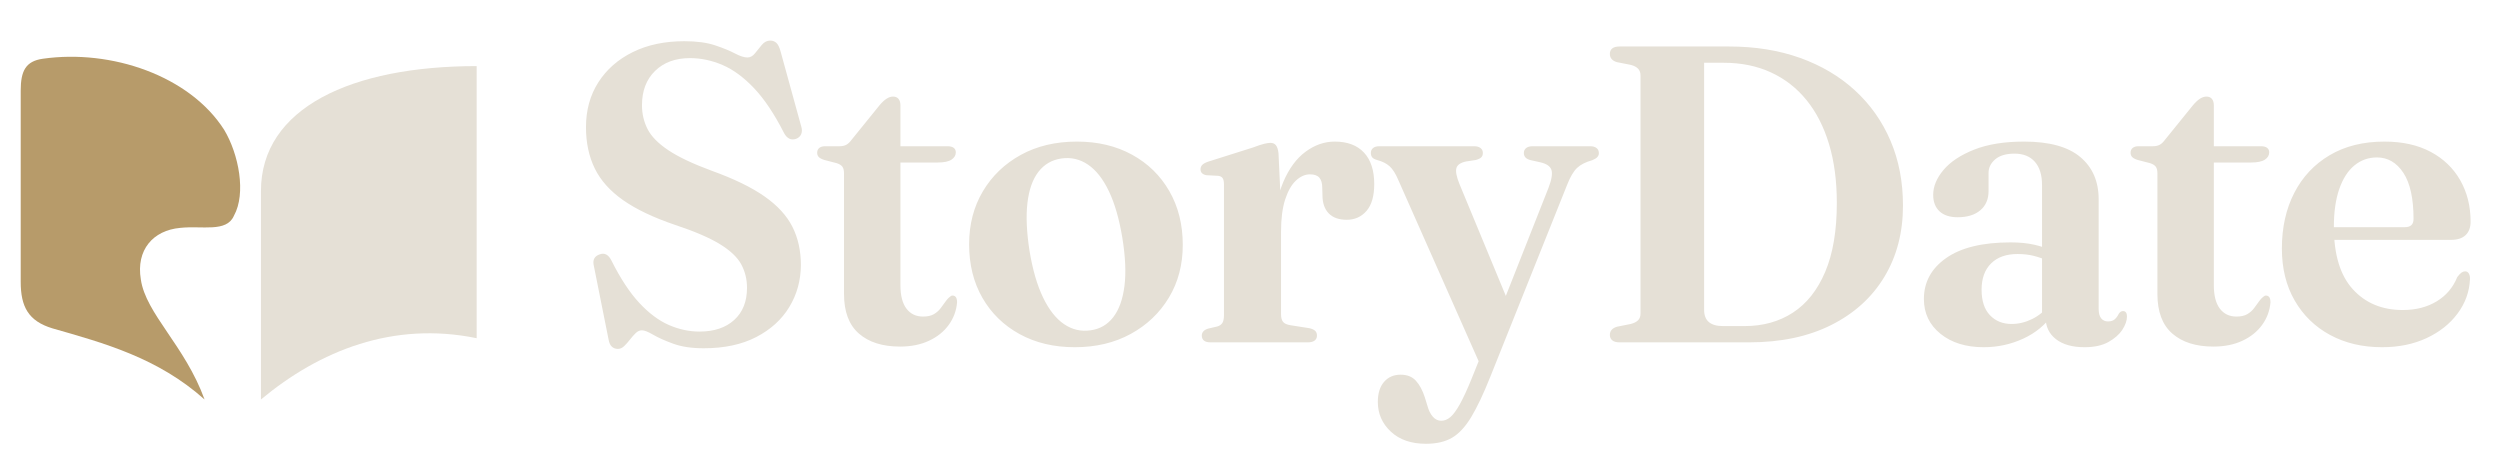
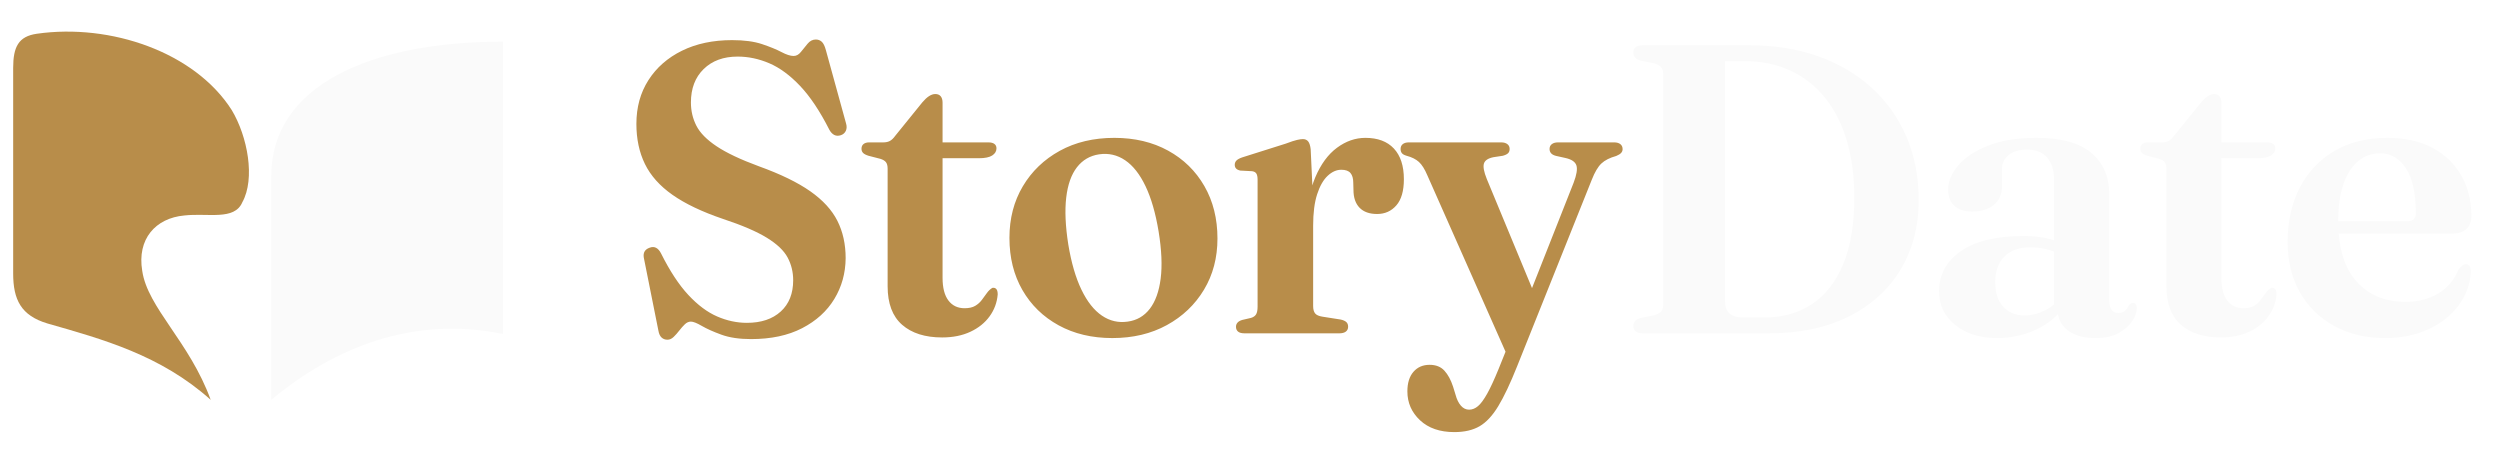
- <svg xmlns="http://www.w3.org/2000/svg" width="591.5" height="111" viewBox="0 0 591.5 111" role="img" aria-label="StoryDate">
-   <g transform="translate(2 11) scale(.58)">
-     <path fill="#B79B6A" d="M14 5C42 1 74 12 88 34C94 44 97 60 92 69C89 76 79 73 70 74C59 75 52 83 54 95C56 109 72 122 80 144C61 127 39 121 18 115C8 112 5 106 5 96V18C5 10 7 6 14 5Z" />
-     <path fill="#E5E0D6" d="M103 144V59C103 25 140 8 191 8V119C157 112 127 124 103 144Z" />
+ <svg xmlns="http://www.w3.org/2000/svg" width="607.5" height="111.0" viewBox="0 0 607.5 111.0" role="img" aria-label="StoryDate">
+   <g transform="translate(0 5) scale(.64)">
+     <path fill="#B88D4A" d="M14 5C42 1 74 12 88 34C94 44 97 60 92 69C89 76 79 73 70 74C59 75 52 83 54 95C56 109 72 122 80 144C61 127 39 121 18 115C8 112 5 106 5 96V18C5 10 7 6 14 5Z" />
+     <path fill="#FAFAFA" d="M103 144V59C103 25 140 8 191 8V119C157 112 127 124 103 144Z" />
  </g>
-   <g transform="translate(-16 0)">
-     <path fill="#E5E0D6" d="M182.493 82.4Q178.243 82.4 175.293 81.325Q172.343 80.25 170.543 79.2Q168.743 78.15 167.893 78.15Q167.093 78.15 166.418 78.8Q165.743 79.45 165.068 80.325Q164.393 81.2 163.693 81.875Q162.993 82.55 162.193 82.55Q161.343 82.55 160.768 82.025Q160.193 81.5 159.993 80.35L156.443 62.6Q156.293 61.7 156.643 61.1Q156.993 60.5 157.843 60.2Q158.743 59.85 159.443 60.225Q160.143 60.6 160.643 61.6Q163.843 68.0 167.268 71.675Q170.693 75.35 174.268 76.9Q177.843 78.45 181.493 78.45Q186.693 78.45 189.718 75.7Q192.743 72.95 192.743 68.1Q192.743 65.1 191.393 62.575Q190.043 60.05 186.343 57.775Q182.643 55.5 175.693 53.2Q168.043 50.6 163.418 47.35Q158.793 44.1 156.718 39.85Q154.643 35.6 154.643 30.1Q154.643 24.05 157.568 19.475Q160.493 14.9 165.718 12.325Q170.943 9.75 177.893 9.75Q182.293 9.75 185.193 10.725Q188.093 11.7 189.893 12.65Q191.693 13.6 192.843 13.6Q193.843 13.6 194.618 12.625Q195.393 11.65 196.243 10.625Q197.093 9.6 198.243 9.6Q199.093 9.6 199.693 10.15Q200.293 10.7 200.693 12.2L205.593 30.0Q205.893 31.0 205.543 31.775Q205.193 32.55 204.343 32.85Q203.443 33.15 202.743 32.8Q202.043 32.45 201.543 31.55Q198.093 24.75 194.418 20.875Q190.743 17.0 186.943 15.375Q183.143 13.75 179.243 13.75Q174.093 13.75 170.993 16.775Q167.893 19.8 167.893 24.9Q167.893 27.95 169.218 30.55Q170.543 33.15 174.143 35.55Q177.743 37.95 184.393 40.4Q192.293 43.25 196.893 46.475Q201.493 49.7 203.493 53.675Q205.493 57.65 205.493 62.75Q205.443 68.2 202.743 72.65Q200.043 77.1 194.918 79.75Q189.793 82.4 182.493 82.4ZM213.943 38.6 211.043 37.85Q210.093 37.55 209.718 37.15Q209.343 36.75 209.343 36.15Q209.343 35.4 209.843 35.0Q210.343 34.6 211.193 34.6H214.643Q215.593 34.6 216.243 34.25Q216.893 33.9 217.543 33.0L224.143 24.85Q224.993 23.85 225.768 23.35Q226.543 22.85 227.293 22.85Q228.143 22.85 228.593 23.4Q229.043 23.95 229.043 24.95V67.5Q229.043 71.15 230.468 73.025Q231.893 74.9 234.393 74.9Q235.993 74.9 236.968 74.325Q237.943 73.75 238.593 72.875Q239.243 72.0 239.818 71.2Q240.393 70.4 241.143 69.95Q241.743 69.85 242.093 70.225Q242.443 70.6 242.443 71.55Q242.193 74.5 240.468 76.875Q238.743 79.25 235.793 80.625Q232.843 82.0 228.943 82.0Q222.743 82.0 219.218 78.925Q215.693 75.85 215.693 69.55V41.0Q215.693 39.95 215.293 39.425Q214.893 38.9 213.943 38.6ZM224.043 38.45 224.143 34.6H240.193Q241.143 34.6 241.643 34.975Q242.143 35.35 242.143 36.05Q242.143 37.1 241.118 37.775Q240.093 38.45 237.843 38.45ZM270.793 33.5Q278.193 33.5 283.843 36.6Q289.493 39.7 292.668 45.225Q295.843 50.75 295.843 57.95Q295.843 64.95 292.568 70.4Q289.293 75.85 283.543 79.0Q277.793 82.15 270.293 82.15Q262.893 82.15 257.243 79.05Q251.593 75.95 248.443 70.475Q245.293 65.0 245.293 57.8Q245.293 50.75 248.543 45.275Q251.793 39.8 257.518 36.65Q263.243 33.5 270.793 33.5ZM274.043 78.15Q277.343 77.7 279.393 75.05Q281.443 72.4 282.043 67.7Q282.643 63.0 281.543 56.25Q280.443 49.6 278.368 45.25Q276.293 40.9 273.418 38.95Q270.543 37.0 267.093 37.5Q263.743 38.0 261.693 40.65Q259.643 43.3 259.093 48.0Q258.543 52.7 259.593 59.4Q260.693 66.05 262.793 70.4Q264.893 74.75 267.768 76.7Q270.643 78.65 274.043 78.15ZM317.593 54.95Q317.593 47.85 319.618 43.075Q321.643 38.3 324.893 35.9Q328.143 33.5 331.793 33.5Q336.293 33.5 338.718 36.1Q341.143 38.7 341.143 43.55Q341.143 47.8 339.318 49.9Q337.493 52.0 334.643 52.0Q331.843 52.0 330.368 50.475Q328.893 48.95 328.893 46.15L328.843 44.4Q328.843 42.85 328.168 42.05Q327.493 41.25 325.943 41.25Q324.193 41.25 322.618 42.725Q321.043 44.2 320.068 47.2Q319.093 50.2 319.093 54.85ZM318.493 36.25 319.093 49.05V74.35Q319.093 75.55 319.568 76.15Q320.043 76.75 321.343 76.95L325.793 77.65Q326.693 77.85 327.143 78.25Q327.593 78.65 327.593 79.4Q327.593 80.15 327.043 80.575Q326.493 81.0 325.443 81.0H302.443Q301.343 81.0 300.843 80.575Q300.343 80.15 300.343 79.4Q300.343 78.85 300.693 78.425Q301.043 78.0 301.843 77.75L303.993 77.25Q304.843 77.0 305.218 76.4Q305.593 75.8 305.593 74.5V43.65Q305.593 42.65 305.293 42.175Q304.993 41.7 304.243 41.6L301.393 41.45Q300.693 41.3 300.368 40.95Q300.043 40.6 300.043 40.05Q300.043 39.45 300.443 39.025Q300.843 38.6 301.843 38.25L312.443 34.9Q314.293 34.2 315.193 34.0Q316.093 33.8 316.593 33.8Q317.443 33.8 317.893 34.375Q318.343 34.95 318.493 36.25ZM373.393 72.7 366.393 86.7 346.843 42.6Q345.893 40.35 344.793 39.35Q343.693 38.35 341.793 37.85Q340.943 37.6 340.643 37.2Q340.343 36.8 340.343 36.2Q340.343 35.45 340.868 35.025Q341.393 34.6 342.343 34.6H364.793Q365.743 34.6 366.293 35.025Q366.843 35.45 366.843 36.2Q366.843 36.85 366.468 37.225Q366.093 37.6 365.193 37.85L362.893 38.2Q360.943 38.6 360.593 39.75Q360.243 40.9 361.293 43.5ZM364.143 89.7 367.743 80.75 369.243 77.7 382.393 44.4Q383.493 41.5 383.068 40.2Q382.643 38.9 380.443 38.4L378.193 37.9Q377.343 37.7 376.943 37.275Q376.543 36.85 376.543 36.2Q376.543 35.45 377.093 35.025Q377.643 34.6 378.593 34.6H392.243Q393.193 34.6 393.743 35.025Q394.293 35.45 394.293 36.25Q394.293 36.75 393.943 37.15Q393.593 37.55 392.743 37.9Q390.393 38.55 389.143 39.725Q387.893 40.9 386.793 43.7L368.643 89.05Q366.193 95.2 364.093 98.675Q361.993 102.15 359.543 103.575Q357.093 105.0 353.393 105.0Q348.143 105.0 345.068 102.125Q341.993 99.25 341.993 95.1Q341.993 92.05 343.468 90.35Q344.943 88.65 347.393 88.65Q349.693 88.65 350.993 90.075Q352.293 91.5 353.093 93.95L353.693 95.9Q354.143 97.6 354.993 98.575Q355.843 99.55 356.993 99.55Q358.143 99.55 359.168 98.675Q360.193 97.8 361.393 95.65Q362.593 93.5 364.143 89.7Z" />
-     <path fill="#E5E0D6" d="M396.893 79.25Q396.893 77.8 398.593 77.3L401.843 76.65Q402.993 76.35 403.568 75.775Q404.143 75.2 404.143 74.2V17.85Q404.143 16.85 403.568 16.25Q402.993 15.65 401.843 15.35L398.543 14.7Q396.893 14.2 396.893 12.75Q396.893 11.9 397.468 11.45Q398.043 11.0 399.193 11.0H425.093Q434.343 11.0 441.893 13.7Q449.443 16.4 454.893 21.4Q460.343 26.4 463.293 33.3Q466.243 40.2 466.243 48.65Q466.243 58.2 461.843 65.5Q457.443 72.8 449.268 76.9Q441.093 81.0 429.843 81.0H399.193Q398.043 81.0 397.468 80.525Q396.893 80.05 396.893 79.25ZM428.793 77.15Q435.293 77.15 440.193 73.975Q445.093 70.8 447.843 64.325Q450.593 57.85 450.593 48.0Q450.593 40.2 448.743 34.075Q446.893 27.95 443.418 23.675Q439.943 19.4 434.993 17.125Q430.043 14.85 423.843 14.85H419.193V73.3Q419.193 75.25 420.318 76.2Q421.443 77.15 423.643 77.15ZM499.993 75.1V74.25H499.143V43.75Q499.143 40.2 497.443 38.275Q495.743 36.35 492.643 36.35Q489.643 36.35 488.068 37.7Q486.493 39.05 486.493 40.9V45.2Q486.493 48.1 484.543 49.75Q482.593 51.4 479.193 51.4Q476.393 51.4 474.893 50.0Q473.393 48.6 473.393 46.1Q473.393 43.1 475.843 40.2Q478.293 37.3 483.093 35.4Q487.893 33.5 494.893 33.5Q503.843 33.5 508.193 37.15Q512.543 40.8 512.543 47.15V73.1Q512.543 74.6 513.143 75.325Q513.743 76.05 514.743 76.05Q515.793 76.05 516.368 75.525Q516.943 75.0 517.293 74.25Q517.493 73.95 517.743 73.775Q517.993 73.6 518.293 73.6Q518.793 73.6 519.018 73.95Q519.243 74.3 519.243 74.85Q519.243 76.35 518.143 78.025Q517.043 79.7 514.843 80.925Q512.643 82.15 509.193 82.15Q504.893 82.15 502.443 80.25Q499.993 78.35 499.993 75.1ZM471.193 70.75Q471.193 64.75 476.468 61.05Q481.743 57.35 491.693 57.35Q494.893 57.35 497.318 57.9Q499.743 58.45 501.593 59.4L500.743 61.8Q498.993 61.0 497.243 60.55Q495.493 60.1 493.343 60.1Q489.343 60.1 487.093 62.325Q484.843 64.55 484.843 68.55Q484.843 72.5 486.818 74.575Q488.793 76.65 491.943 76.65Q494.443 76.65 496.818 75.475Q499.193 74.3 500.793 72.2L501.693 74.35Q499.093 78.1 494.693 80.125Q490.293 82.15 485.343 82.15Q479.043 82.15 475.118 78.975Q471.193 75.8 471.193 70.75ZM524.693 38.6 521.793 37.85Q520.843 37.55 520.468 37.15Q520.093 36.75 520.093 36.15Q520.093 35.4 520.593 35.0Q521.093 34.6 521.943 34.6H525.393Q526.343 34.6 526.993 34.25Q527.643 33.9 528.293 33.0L534.893 24.85Q535.743 23.85 536.518 23.35Q537.293 22.85 538.043 22.85Q538.893 22.85 539.343 23.4Q539.793 23.95 539.793 24.95V67.5Q539.793 71.15 541.218 73.025Q542.643 74.9 545.143 74.9Q546.743 74.9 547.718 74.325Q548.693 73.75 549.343 72.875Q549.993 72.0 550.568 71.2Q551.143 70.4 551.893 69.95Q552.493 69.85 552.843 70.225Q553.193 70.6 553.193 71.55Q552.943 74.5 551.218 76.875Q549.493 79.25 546.543 80.625Q543.593 82.0 539.693 82.0Q533.493 82.0 529.968 78.925Q526.443 75.85 526.443 69.55V41.0Q526.443 39.95 526.043 39.425Q525.643 38.9 524.693 38.6ZM534.793 38.45 534.893 34.6H550.943Q551.893 34.6 552.393 34.975Q552.893 35.35 552.893 36.05Q552.893 37.1 551.868 37.775Q550.843 38.45 548.593 38.45ZM600.543 52.45Q600.543 54.5 599.368 55.625Q598.193 56.75 595.943 56.75H564.793V53.75H584.993Q587.043 53.75 587.043 51.8Q587.043 44.55 584.643 40.9Q582.243 37.25 578.393 37.25Q575.343 37.25 573.043 39.15Q570.743 41.05 569.468 44.725Q568.193 48.4 568.193 53.65Q568.193 63.5 572.668 68.425Q577.143 73.35 584.493 73.35Q589.143 73.35 592.518 71.3Q595.893 69.25 597.393 65.55Q597.993 64.75 598.418 64.475Q598.843 64.2 599.243 64.2Q599.843 64.2 600.143 64.75Q600.443 65.3 600.393 66.1Q600.193 70.5 597.468 74.175Q594.743 77.85 590.118 80.0Q585.493 82.15 579.593 82.15Q572.643 82.15 567.293 79.25Q561.943 76.35 558.918 71.1Q555.893 65.85 555.893 58.8Q555.893 51.35 558.818 45.65Q561.743 39.95 567.193 36.725Q572.643 33.5 580.143 33.5Q586.543 33.5 591.093 35.925Q595.643 38.35 598.093 42.65Q600.543 46.95 600.543 52.45Z" />
-   </g>
+   <path fill="#B88D4A" d="M182.493 82.4Q178.243 82.4 175.293 81.325Q172.343 80.25 170.543 79.2Q168.743 78.15 167.893 78.15Q167.093 78.15 166.418 78.8Q165.743 79.45 165.068 80.325Q164.393 81.2 163.693 81.875Q162.993 82.55 162.193 82.55Q161.343 82.55 160.768 82.025Q160.193 81.5 159.993 80.35L156.443 62.6Q156.293 61.7 156.643 61.1Q156.993 60.5 157.843 60.2Q158.743 59.85 159.443 60.225Q160.143 60.6 160.643 61.6Q163.843 68.0 167.268 71.675Q170.693 75.35 174.268 76.9Q177.843 78.45 181.493 78.45Q186.693 78.45 189.718 75.7Q192.743 72.95 192.743 68.1Q192.743 65.1 191.393 62.575Q190.043 60.05 186.343 57.775Q182.643 55.5 175.693 53.2Q168.043 50.6 163.418 47.35Q158.793 44.1 156.718 39.85Q154.643 35.6 154.643 30.1Q154.643 24.05 157.568 19.475Q160.493 14.9 165.718 12.325Q170.943 9.75 177.893 9.75Q182.293 9.75 185.193 10.725Q188.093 11.7 189.893 12.65Q191.693 13.6 192.843 13.6Q193.843 13.6 194.618 12.625Q195.393 11.65 196.243 10.625Q197.093 9.6 198.243 9.6Q199.093 9.6 199.693 10.15Q200.293 10.7 200.693 12.2L205.593 30.0Q205.893 31.0 205.543 31.775Q205.193 32.55 204.343 32.85Q203.443 33.15 202.743 32.8Q202.043 32.45 201.543 31.55Q198.093 24.75 194.418 20.875Q190.743 17.0 186.943 15.375Q183.143 13.75 179.243 13.75Q174.093 13.75 170.993 16.775Q167.893 19.8 167.893 24.9Q167.893 27.95 169.218 30.55Q170.543 33.15 174.143 35.55Q177.743 37.95 184.393 40.4Q192.293 43.25 196.893 46.475Q201.493 49.7 203.493 53.675Q205.493 57.65 205.493 62.75Q205.443 68.2 202.743 72.65Q200.043 77.1 194.918 79.75Q189.793 82.4 182.493 82.4ZM213.943 38.6 211.043 37.85Q210.093 37.55 209.718 37.15Q209.343 36.75 209.343 36.15Q209.343 35.4 209.843 35.0Q210.343 34.6 211.193 34.6H214.643Q215.593 34.6 216.243 34.25Q216.893 33.9 217.543 33.0L224.143 24.85Q224.993 23.85 225.768 23.35Q226.543 22.85 227.293 22.85Q228.143 22.85 228.593 23.4Q229.043 23.95 229.043 24.95V67.5Q229.043 71.15 230.468 73.025Q231.893 74.9 234.393 74.9Q235.993 74.9 236.968 74.325Q237.943 73.75 238.593 72.875Q239.243 72.0 239.818 71.2Q240.393 70.4 241.143 69.95Q241.743 69.85 242.093 70.225Q242.443 70.6 242.443 71.55Q242.193 74.5 240.468 76.875Q238.743 79.25 235.793 80.625Q232.843 82.0 228.943 82.0Q222.743 82.0 219.218 78.925Q215.693 75.85 215.693 69.55V41.0Q215.693 39.95 215.293 39.425Q214.893 38.9 213.943 38.6ZM224.043 38.45 224.143 34.6H240.193Q241.143 34.6 241.643 34.975Q242.143 35.35 242.143 36.05Q242.143 37.1 241.118 37.775Q240.093 38.45 237.843 38.45ZM270.793 33.5Q278.193 33.5 283.843 36.6Q289.493 39.7 292.668 45.225Q295.843 50.75 295.843 57.95Q295.843 64.95 292.568 70.4Q289.293 75.85 283.543 79.0Q277.793 82.15 270.293 82.15Q262.893 82.15 257.243 79.05Q251.593 75.95 248.443 70.475Q245.293 65.0 245.293 57.8Q245.293 50.75 248.543 45.275Q251.793 39.8 257.518 36.65Q263.243 33.5 270.793 33.5ZM274.043 78.15Q277.343 77.7 279.393 75.05Q281.443 72.4 282.043 67.7Q282.643 63.0 281.543 56.25Q280.443 49.6 278.368 45.25Q276.293 40.9 273.418 38.95Q270.543 37.0 267.093 37.5Q263.743 38.0 261.693 40.65Q259.643 43.3 259.093 48.0Q258.543 52.7 259.593 59.4Q260.693 66.05 262.793 70.4Q264.893 74.75 267.768 76.7Q270.643 78.65 274.043 78.15ZM317.593 54.95Q317.593 47.85 319.618 43.075Q321.643 38.3 324.893 35.9Q328.143 33.5 331.793 33.5Q336.293 33.5 338.718 36.1Q341.143 38.7 341.143 43.55Q341.143 47.8 339.318 49.9Q337.493 52.0 334.643 52.0Q331.843 52.0 330.368 50.475Q328.893 48.95 328.893 46.15L328.843 44.4Q328.843 42.85 328.168 42.05Q327.493 41.25 325.943 41.25Q324.193 41.25 322.618 42.725Q321.043 44.2 320.068 47.2Q319.093 50.2 319.093 54.85ZM318.493 36.25 319.093 49.05V74.35Q319.093 75.55 319.568 76.15Q320.043 76.75 321.343 76.95L325.793 77.65Q326.693 77.85 327.143 78.25Q327.593 78.65 327.593 79.4Q327.593 80.15 327.043 80.575Q326.493 81.0 325.443 81.0H302.443Q301.343 81.0 300.843 80.575Q300.343 80.15 300.343 79.4Q300.343 78.85 300.693 78.425Q301.043 78.0 301.843 77.75L303.993 77.25Q304.843 77.0 305.218 76.4Q305.593 75.8 305.593 74.5V43.65Q305.593 42.65 305.293 42.175Q304.993 41.7 304.243 41.6L301.393 41.45Q300.693 41.3 300.368 40.95Q300.043 40.6 300.043 40.05Q300.043 39.45 300.443 39.025Q300.843 38.6 301.843 38.25L312.443 34.9Q314.293 34.2 315.193 34.0Q316.093 33.8 316.593 33.8Q317.443 33.8 317.893 34.375Q318.343 34.95 318.493 36.25ZM373.393 72.7 366.393 86.7 346.843 42.6Q345.893 40.35 344.793 39.35Q343.693 38.35 341.793 37.85Q340.943 37.6 340.643 37.2Q340.343 36.8 340.343 36.2Q340.343 35.45 340.868 35.025Q341.393 34.6 342.343 34.6H364.793Q365.743 34.6 366.293 35.025Q366.843 35.45 366.843 36.2Q366.843 36.85 366.468 37.225Q366.093 37.6 365.193 37.85L362.893 38.2Q360.943 38.6 360.593 39.75Q360.243 40.9 361.293 43.5ZM364.143 89.7 367.743 80.75 369.243 77.7 382.393 44.4Q383.493 41.5 383.068 40.2Q382.643 38.9 380.443 38.4L378.193 37.9Q377.343 37.7 376.943 37.275Q376.543 36.85 376.543 36.2Q376.543 35.45 377.093 35.025Q377.643 34.6 378.593 34.6H392.243Q393.193 34.6 393.743 35.025Q394.293 35.45 394.293 36.25Q394.293 36.75 393.943 37.15Q393.593 37.55 392.743 37.9Q390.393 38.55 389.143 39.725Q387.893 40.9 386.793 43.7L368.643 89.05Q366.193 95.2 364.093 98.675Q361.993 102.15 359.543 103.575Q357.093 105.0 353.393 105.0Q348.143 105.0 345.068 102.125Q341.993 99.25 341.993 95.1Q341.993 92.05 343.468 90.35Q344.943 88.65 347.393 88.65Q349.693 88.65 350.993 90.075Q352.293 91.5 353.093 93.95L353.693 95.9Q354.143 97.6 354.993 98.575Q355.843 99.55 356.993 99.55Q358.143 99.55 359.168 98.675Q360.193 97.8 361.393 95.65Q362.593 93.5 364.143 89.7Z" />
+   <path fill="#FAFAFA" d="M396.893 79.25Q396.893 77.8 398.593 77.3L401.843 76.65Q402.993 76.35 403.568 75.775Q404.143 75.2 404.143 74.2V17.85Q404.143 16.85 403.568 16.25Q402.993 15.65 401.843 15.35L398.543 14.7Q396.893 14.2 396.893 12.75Q396.893 11.9 397.468 11.45Q398.043 11.0 399.193 11.0H425.093Q434.343 11.0 441.893 13.7Q449.443 16.4 454.893 21.4Q460.343 26.4 463.293 33.3Q466.243 40.2 466.243 48.65Q466.243 58.2 461.843 65.5Q457.443 72.8 449.268 76.9Q441.093 81.0 429.843 81.0H399.193Q398.043 81.0 397.468 80.525Q396.893 80.05 396.893 79.25ZM428.793 77.15Q435.293 77.15 440.193 73.975Q445.093 70.8 447.843 64.325Q450.593 57.85 450.593 48.0Q450.593 40.2 448.743 34.075Q446.893 27.95 443.418 23.675Q439.943 19.4 434.993 17.125Q430.043 14.85 423.843 14.85H419.193V73.3Q419.193 75.25 420.318 76.2Q421.443 77.15 423.643 77.15ZM499.993 75.1V74.25H499.143V43.75Q499.143 40.2 497.443 38.275Q495.743 36.35 492.643 36.35Q489.643 36.35 488.068 37.7Q486.493 39.05 486.493 40.9V45.2Q486.493 48.1 484.543 49.75Q482.593 51.4 479.193 51.4Q476.393 51.4 474.893 50.0Q473.393 48.6 473.393 46.1Q473.393 43.1 475.843 40.2Q478.293 37.3 483.093 35.4Q487.893 33.5 494.893 33.5Q503.843 33.5 508.193 37.15Q512.543 40.8 512.543 47.15V73.1Q512.543 74.6 513.143 75.325Q513.743 76.05 514.743 76.05Q515.793 76.05 516.368 75.525Q516.943 75.0 517.293 74.25Q517.493 73.95 517.743 73.775Q517.993 73.6 518.293 73.6Q518.793 73.6 519.018 73.95Q519.243 74.3 519.243 74.85Q519.243 76.35 518.143 78.025Q517.043 79.7 514.843 80.925Q512.643 82.15 509.193 82.15Q504.893 82.15 502.443 80.25Q499.993 78.35 499.993 75.1ZM471.193 70.75Q471.193 64.75 476.468 61.05Q481.743 57.35 491.693 57.35Q494.893 57.35 497.318 57.9Q499.743 58.45 501.593 59.4L500.743 61.8Q498.993 61.0 497.243 60.55Q495.493 60.1 493.343 60.1Q489.343 60.1 487.093 62.325Q484.843 64.55 484.843 68.55Q484.843 72.5 486.818 74.575Q488.793 76.65 491.943 76.65Q494.443 76.65 496.818 75.475Q499.193 74.3 500.793 72.2L501.693 74.35Q499.093 78.1 494.693 80.125Q490.293 82.15 485.343 82.15Q479.043 82.15 475.118 78.975Q471.193 75.8 471.193 70.75ZM524.693 38.6 521.793 37.85Q520.843 37.55 520.468 37.15Q520.093 36.75 520.093 36.15Q520.093 35.4 520.593 35.0Q521.093 34.6 521.943 34.6H525.393Q526.343 34.6 526.993 34.25Q527.643 33.9 528.293 33.0L534.893 24.85Q535.743 23.85 536.518 23.35Q537.293 22.85 538.043 22.85Q538.893 22.85 539.343 23.4Q539.793 23.95 539.793 24.95V67.5Q539.793 71.15 541.218 73.025Q542.643 74.9 545.143 74.9Q546.743 74.9 547.718 74.325Q548.693 73.75 549.343 72.875Q549.993 72.0 550.568 71.2Q551.143 70.4 551.893 69.95Q552.493 69.85 552.843 70.225Q553.193 70.6 553.193 71.55Q552.943 74.5 551.218 76.875Q549.493 79.25 546.543 80.625Q543.593 82.0 539.693 82.0Q533.493 82.0 529.968 78.925Q526.443 75.85 526.443 69.55V41.0Q526.443 39.95 526.043 39.425Q525.643 38.9 524.693 38.6ZM534.793 38.45 534.893 34.6H550.943Q551.893 34.6 552.393 34.975Q552.893 35.35 552.893 36.05Q552.893 37.1 551.868 37.775Q550.843 38.45 548.593 38.45ZM600.543 52.45Q600.543 54.5 599.368 55.625Q598.193 56.75 595.943 56.75H564.793V53.75H584.993Q587.043 53.75 587.043 51.8Q587.043 44.55 584.643 40.9Q582.243 37.25 578.393 37.25Q575.343 37.25 573.043 39.15Q570.743 41.05 569.468 44.725Q568.193 48.4 568.193 53.65Q568.193 63.5 572.668 68.425Q577.143 73.35 584.493 73.35Q589.143 73.35 592.518 71.3Q595.893 69.25 597.393 65.55Q597.993 64.75 598.418 64.475Q598.843 64.2 599.243 64.2Q599.843 64.2 600.143 64.75Q600.443 65.3 600.393 66.1Q600.193 70.5 597.468 74.175Q594.743 77.85 590.118 80.0Q585.493 82.15 579.593 82.15Q572.643 82.15 567.293 79.25Q561.943 76.35 558.918 71.1Q555.893 65.85 555.893 58.8Q555.893 51.35 558.818 45.65Q561.743 39.95 567.193 36.725Q572.643 33.5 580.143 33.5Q586.543 33.5 591.093 35.925Q595.643 38.35 598.093 42.65Q600.543 46.95 600.543 52.45Z" />
</svg>
